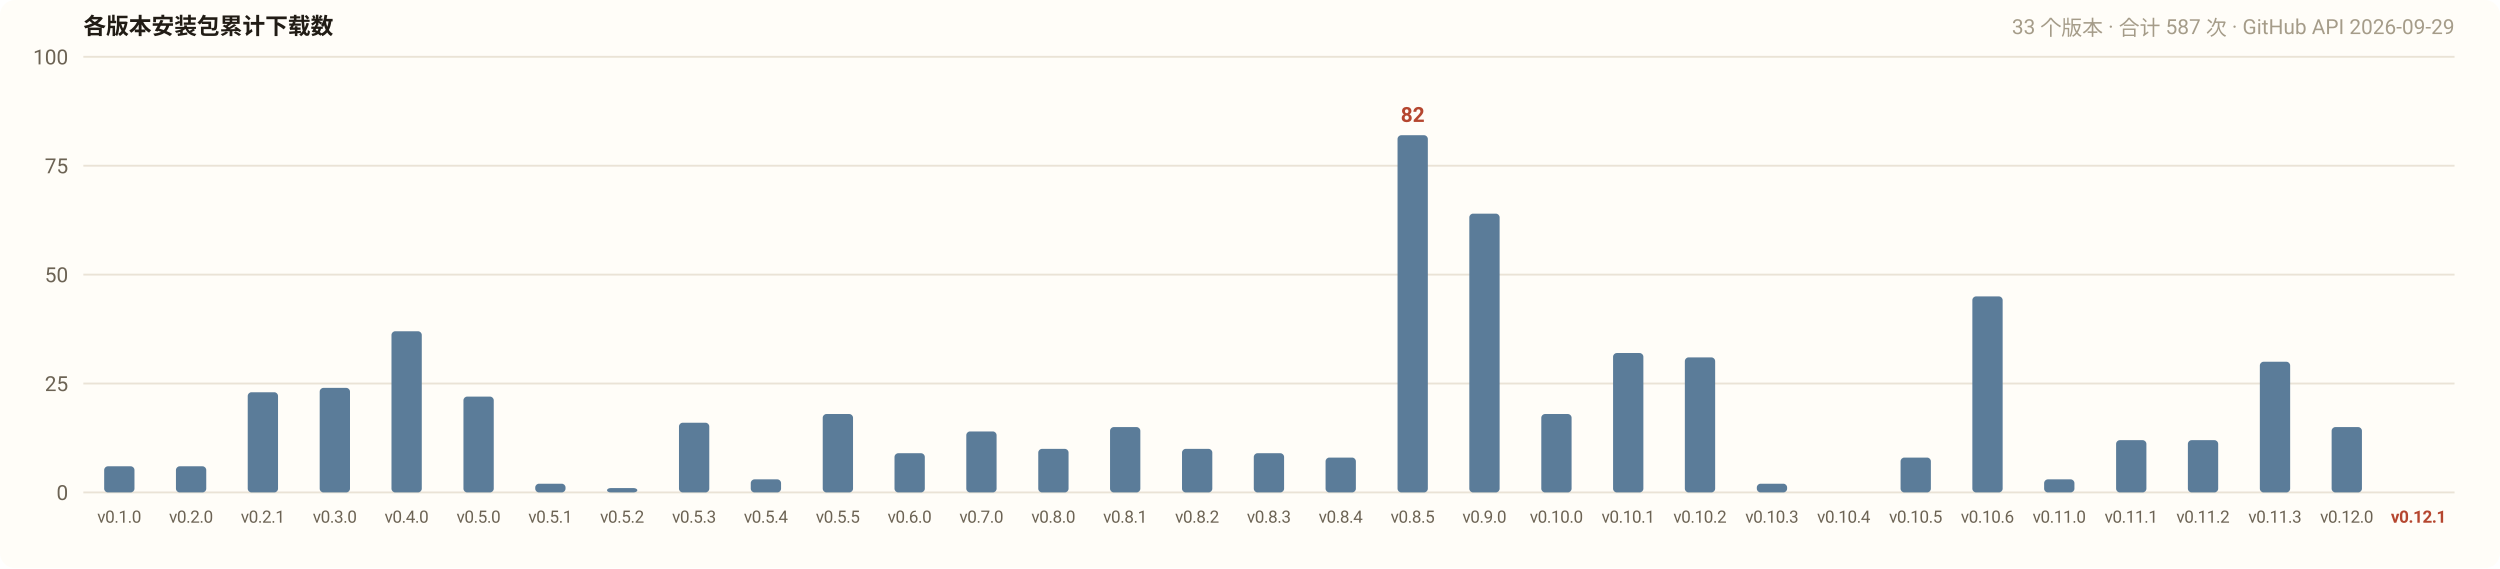
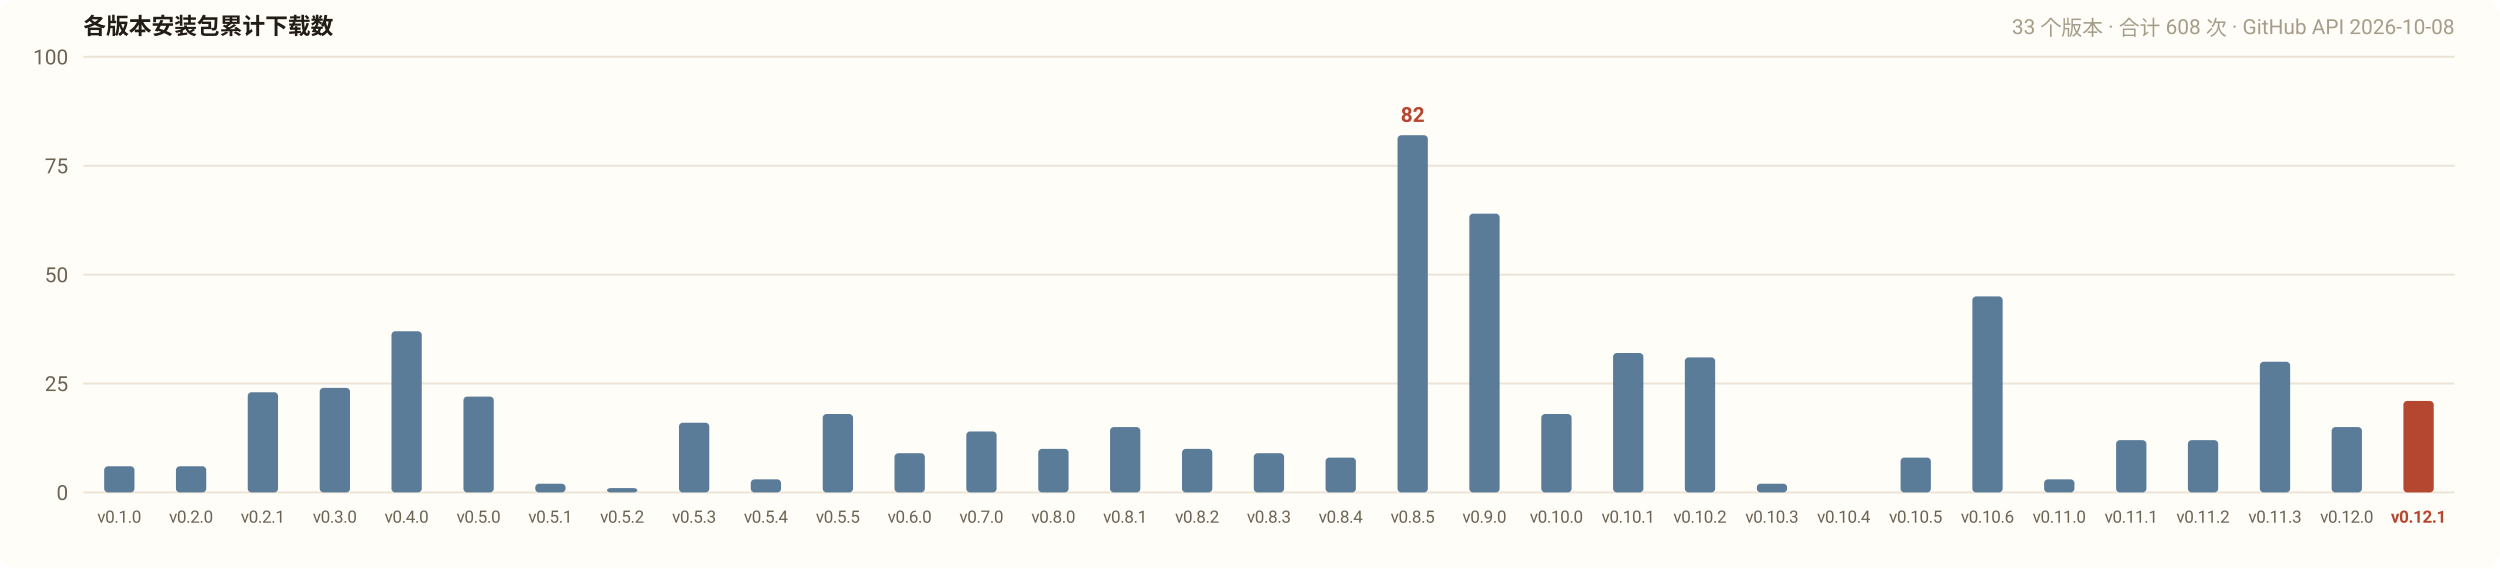
<svg xmlns="http://www.w3.org/2000/svg" viewBox="0 0 1320 300" width="1320" height="300" role="img" aria-labelledby="dlTitle dlDesc">
  <rect width="1320" height="300" rx="8" fill="#fffdf8" />
  <text x="44" y="18" font-size="12" font-weight="600" font-family="ui-sans-serif,-apple-system,&quot;Segoe UI&quot;,Roboto,&quot;Helvetica Neue&quot;,sans-serif" fill="#211c15">各版本安装包累计下载数</text>
-   <text x="1296" y="18" text-anchor="end" font-size="11" font-family="ui-sans-serif,-apple-system,&quot;Segoe UI&quot;,Roboto,&quot;Helvetica Neue&quot;,sans-serif" fill="#a59c89">33 个版本 · 合计 587 次 · GitHub API 2026-09-29</text>
+   <text x="1296" y="18" text-anchor="end" font-size="11" font-family="ui-sans-serif,-apple-system,&quot;Segoe UI&quot;,Roboto,&quot;Helvetica Neue&quot;,sans-serif" fill="#a59c89">33 个版本 · 合计 608 次 · GitHub API 2026-10-08</text>
  <line x1="44" y1="260.0" x2="1296" y2="260.0" stroke="#eae3d6" stroke-width="1" />
  <text x="36" y="264.0" text-anchor="end" font-size="11" font-family="ui-sans-serif,-apple-system,&quot;Segoe UI&quot;,Roboto,&quot;Helvetica Neue&quot;,sans-serif" fill="#6c6354">0</text>
  <line x1="44" y1="202.5" x2="1296" y2="202.5" stroke="#eae3d6" stroke-width="1" />
  <text x="36" y="206.5" text-anchor="end" font-size="11" font-family="ui-sans-serif,-apple-system,&quot;Segoe UI&quot;,Roboto,&quot;Helvetica Neue&quot;,sans-serif" fill="#6c6354">25</text>
  <line x1="44" y1="145.0" x2="1296" y2="145.0" stroke="#eae3d6" stroke-width="1" />
  <text x="36" y="149.0" text-anchor="end" font-size="11" font-family="ui-sans-serif,-apple-system,&quot;Segoe UI&quot;,Roboto,&quot;Helvetica Neue&quot;,sans-serif" fill="#6c6354">50</text>
  <line x1="44" y1="87.5" x2="1296" y2="87.5" stroke="#eae3d6" stroke-width="1" />
  <text x="36" y="91.5" text-anchor="end" font-size="11" font-family="ui-sans-serif,-apple-system,&quot;Segoe UI&quot;,Roboto,&quot;Helvetica Neue&quot;,sans-serif" fill="#6c6354">75</text>
  <line x1="44" y1="30.0" x2="1296" y2="30.0" stroke="#eae3d6" stroke-width="1" />
  <text x="36" y="34.0" text-anchor="end" font-size="11" font-family="ui-sans-serif,-apple-system,&quot;Segoe UI&quot;,Roboto,&quot;Helvetica Neue&quot;,sans-serif" fill="#6c6354">100</text>
  <rect x="55.0" y="246.2" width="16.0" height="13.8" rx="2" fill="#5b7c99" />
  <rect x="92.9" y="246.2" width="16.0" height="13.8" rx="2" fill="#5b7c99" />
  <rect x="130.8" y="207.1" width="16.0" height="52.9" rx="2" fill="#5b7c99" />
  <rect x="168.8" y="204.8" width="16.0" height="55.2" rx="2" fill="#5b7c99" />
  <rect x="206.7" y="174.9" width="16.0" height="85.1" rx="2" fill="#5b7c99" />
  <rect x="244.7" y="209.4" width="16.0" height="50.6" rx="2" fill="#5b7c99" />
  <rect x="282.6" y="255.4" width="16.0" height="4.6" rx="2" fill="#5b7c99" />
  <rect x="320.5" y="257.7" width="16.0" height="2.3" rx="2" fill="#5b7c99" />
  <rect x="358.5" y="223.2" width="16.0" height="36.8" rx="2" fill="#5b7c99" />
  <rect x="396.4" y="253.1" width="16.0" height="6.9" rx="2" fill="#5b7c99" />
  <rect x="434.4" y="218.6" width="16.0" height="41.4" rx="2" fill="#5b7c99" />
  <rect x="472.3" y="239.3" width="16.0" height="20.7" rx="2" fill="#5b7c99" />
  <rect x="510.2" y="227.8" width="16.0" height="32.2" rx="2" fill="#5b7c99" />
  <rect x="548.2" y="237.0" width="16.0" height="23.0" rx="2" fill="#5b7c99" />
  <rect x="586.1" y="225.5" width="16.0" height="34.5" rx="2" fill="#5b7c99" />
  <rect x="624.1" y="237.0" width="16.0" height="23.0" rx="2" fill="#5b7c99" />
  <rect x="662.0" y="239.3" width="16.0" height="20.7" rx="2" fill="#5b7c99" />
  <rect x="699.9" y="241.6" width="16.0" height="18.4" rx="2" fill="#5b7c99" />
  <rect x="737.9" y="71.4" width="16.0" height="188.6" rx="2" fill="#5b7c99" />
  <rect x="775.8" y="112.8" width="16.0" height="147.2" rx="2" fill="#5b7c99" />
  <rect x="813.8" y="218.6" width="16.0" height="41.4" rx="2" fill="#5b7c99" />
  <rect x="851.7" y="186.4" width="16.0" height="73.6" rx="2" fill="#5b7c99" />
  <rect x="889.6" y="188.7" width="16.0" height="71.3" rx="2" fill="#5b7c99" />
  <rect x="927.6" y="255.4" width="16.0" height="4.6" rx="2" fill="#5b7c99" />
  <rect x="965.5" y="260.0" width="16.0" height="0.0" rx="2" fill="#5b7c99" />
  <rect x="1003.5" y="241.6" width="16.0" height="18.4" rx="2" fill="#5b7c99" />
  <rect x="1041.4" y="156.5" width="16.0" height="103.5" rx="2" fill="#5b7c99" />
  <rect x="1079.3" y="253.1" width="16.0" height="6.9" rx="2" fill="#5b7c99" />
  <rect x="1117.3" y="232.4" width="16.0" height="27.6" rx="2" fill="#5b7c99" />
  <rect x="1155.2" y="232.4" width="16.0" height="27.6" rx="2" fill="#5b7c99" />
  <rect x="1193.2" y="191.0" width="16.0" height="69.0" rx="2" fill="#5b7c99" />
  <rect x="1231.1" y="225.5" width="16.0" height="34.5" rx="2" fill="#5b7c99" />
-   <rect x="1269.0" y="260.0" width="16.0" height="0.0" rx="2" fill="#b5462f" />
+   <rect x="1269.0" y="211.7" width="16.0" height="48.3" rx="2" fill="#b5462f" />
  <text x="745.9" y="64.4" text-anchor="middle" font-size="11" font-weight="600" font-family="ui-sans-serif,-apple-system,&quot;Segoe UI&quot;,Roboto,&quot;Helvetica Neue&quot;,sans-serif" fill="#b5462f">82</text>
  <text x="63.0" y="276" text-anchor="middle" font-size="9" font-weight="400" font-family="ui-sans-serif,-apple-system,&quot;Segoe UI&quot;,Roboto,&quot;Helvetica Neue&quot;,sans-serif" fill="#6c6354" letter-spacing="-0.2">v0.1.0</text>
  <text x="100.9" y="276" text-anchor="middle" font-size="9" font-weight="400" font-family="ui-sans-serif,-apple-system,&quot;Segoe UI&quot;,Roboto,&quot;Helvetica Neue&quot;,sans-serif" fill="#6c6354" letter-spacing="-0.2">v0.2.0</text>
  <text x="138.8" y="276" text-anchor="middle" font-size="9" font-weight="400" font-family="ui-sans-serif,-apple-system,&quot;Segoe UI&quot;,Roboto,&quot;Helvetica Neue&quot;,sans-serif" fill="#6c6354" letter-spacing="-0.2">v0.2.1</text>
  <text x="176.8" y="276" text-anchor="middle" font-size="9" font-weight="400" font-family="ui-sans-serif,-apple-system,&quot;Segoe UI&quot;,Roboto,&quot;Helvetica Neue&quot;,sans-serif" fill="#6c6354" letter-spacing="-0.2">v0.3.0</text>
  <text x="214.7" y="276" text-anchor="middle" font-size="9" font-weight="400" font-family="ui-sans-serif,-apple-system,&quot;Segoe UI&quot;,Roboto,&quot;Helvetica Neue&quot;,sans-serif" fill="#6c6354" letter-spacing="-0.2">v0.4.0</text>
  <text x="252.7" y="276" text-anchor="middle" font-size="9" font-weight="400" font-family="ui-sans-serif,-apple-system,&quot;Segoe UI&quot;,Roboto,&quot;Helvetica Neue&quot;,sans-serif" fill="#6c6354" letter-spacing="-0.2">v0.5.0</text>
  <text x="290.6" y="276" text-anchor="middle" font-size="9" font-weight="400" font-family="ui-sans-serif,-apple-system,&quot;Segoe UI&quot;,Roboto,&quot;Helvetica Neue&quot;,sans-serif" fill="#6c6354" letter-spacing="-0.2">v0.5.1</text>
  <text x="328.5" y="276" text-anchor="middle" font-size="9" font-weight="400" font-family="ui-sans-serif,-apple-system,&quot;Segoe UI&quot;,Roboto,&quot;Helvetica Neue&quot;,sans-serif" fill="#6c6354" letter-spacing="-0.2">v0.5.2</text>
  <text x="366.5" y="276" text-anchor="middle" font-size="9" font-weight="400" font-family="ui-sans-serif,-apple-system,&quot;Segoe UI&quot;,Roboto,&quot;Helvetica Neue&quot;,sans-serif" fill="#6c6354" letter-spacing="-0.2">v0.5.3</text>
  <text x="404.4" y="276" text-anchor="middle" font-size="9" font-weight="400" font-family="ui-sans-serif,-apple-system,&quot;Segoe UI&quot;,Roboto,&quot;Helvetica Neue&quot;,sans-serif" fill="#6c6354" letter-spacing="-0.2">v0.5.4</text>
  <text x="442.4" y="276" text-anchor="middle" font-size="9" font-weight="400" font-family="ui-sans-serif,-apple-system,&quot;Segoe UI&quot;,Roboto,&quot;Helvetica Neue&quot;,sans-serif" fill="#6c6354" letter-spacing="-0.2">v0.5.5</text>
  <text x="480.3" y="276" text-anchor="middle" font-size="9" font-weight="400" font-family="ui-sans-serif,-apple-system,&quot;Segoe UI&quot;,Roboto,&quot;Helvetica Neue&quot;,sans-serif" fill="#6c6354" letter-spacing="-0.2">v0.6.0</text>
  <text x="518.2" y="276" text-anchor="middle" font-size="9" font-weight="400" font-family="ui-sans-serif,-apple-system,&quot;Segoe UI&quot;,Roboto,&quot;Helvetica Neue&quot;,sans-serif" fill="#6c6354" letter-spacing="-0.2">v0.7.0</text>
  <text x="556.2" y="276" text-anchor="middle" font-size="9" font-weight="400" font-family="ui-sans-serif,-apple-system,&quot;Segoe UI&quot;,Roboto,&quot;Helvetica Neue&quot;,sans-serif" fill="#6c6354" letter-spacing="-0.2">v0.8.0</text>
  <text x="594.1" y="276" text-anchor="middle" font-size="9" font-weight="400" font-family="ui-sans-serif,-apple-system,&quot;Segoe UI&quot;,Roboto,&quot;Helvetica Neue&quot;,sans-serif" fill="#6c6354" letter-spacing="-0.2">v0.8.1</text>
  <text x="632.1" y="276" text-anchor="middle" font-size="9" font-weight="400" font-family="ui-sans-serif,-apple-system,&quot;Segoe UI&quot;,Roboto,&quot;Helvetica Neue&quot;,sans-serif" fill="#6c6354" letter-spacing="-0.2">v0.8.2</text>
  <text x="670.0" y="276" text-anchor="middle" font-size="9" font-weight="400" font-family="ui-sans-serif,-apple-system,&quot;Segoe UI&quot;,Roboto,&quot;Helvetica Neue&quot;,sans-serif" fill="#6c6354" letter-spacing="-0.2">v0.8.3</text>
  <text x="707.9" y="276" text-anchor="middle" font-size="9" font-weight="400" font-family="ui-sans-serif,-apple-system,&quot;Segoe UI&quot;,Roboto,&quot;Helvetica Neue&quot;,sans-serif" fill="#6c6354" letter-spacing="-0.2">v0.8.4</text>
  <text x="745.9" y="276" text-anchor="middle" font-size="9" font-weight="400" font-family="ui-sans-serif,-apple-system,&quot;Segoe UI&quot;,Roboto,&quot;Helvetica Neue&quot;,sans-serif" fill="#6c6354" letter-spacing="-0.2">v0.8.5</text>
  <text x="783.8" y="276" text-anchor="middle" font-size="9" font-weight="400" font-family="ui-sans-serif,-apple-system,&quot;Segoe UI&quot;,Roboto,&quot;Helvetica Neue&quot;,sans-serif" fill="#6c6354" letter-spacing="-0.2">v0.9.0</text>
  <text x="821.8" y="276" text-anchor="middle" font-size="9" font-weight="400" font-family="ui-sans-serif,-apple-system,&quot;Segoe UI&quot;,Roboto,&quot;Helvetica Neue&quot;,sans-serif" fill="#6c6354" letter-spacing="-0.2">v0.10.0</text>
  <text x="859.7" y="276" text-anchor="middle" font-size="9" font-weight="400" font-family="ui-sans-serif,-apple-system,&quot;Segoe UI&quot;,Roboto,&quot;Helvetica Neue&quot;,sans-serif" fill="#6c6354" letter-spacing="-0.2">v0.10.1</text>
  <text x="897.6" y="276" text-anchor="middle" font-size="9" font-weight="400" font-family="ui-sans-serif,-apple-system,&quot;Segoe UI&quot;,Roboto,&quot;Helvetica Neue&quot;,sans-serif" fill="#6c6354" letter-spacing="-0.2">v0.10.2</text>
  <text x="935.6" y="276" text-anchor="middle" font-size="9" font-weight="400" font-family="ui-sans-serif,-apple-system,&quot;Segoe UI&quot;,Roboto,&quot;Helvetica Neue&quot;,sans-serif" fill="#6c6354" letter-spacing="-0.2">v0.10.3</text>
  <text x="973.5" y="276" text-anchor="middle" font-size="9" font-weight="400" font-family="ui-sans-serif,-apple-system,&quot;Segoe UI&quot;,Roboto,&quot;Helvetica Neue&quot;,sans-serif" fill="#6c6354" letter-spacing="-0.2">v0.10.4</text>
  <text x="1011.5" y="276" text-anchor="middle" font-size="9" font-weight="400" font-family="ui-sans-serif,-apple-system,&quot;Segoe UI&quot;,Roboto,&quot;Helvetica Neue&quot;,sans-serif" fill="#6c6354" letter-spacing="-0.2">v0.10.5</text>
  <text x="1049.4" y="276" text-anchor="middle" font-size="9" font-weight="400" font-family="ui-sans-serif,-apple-system,&quot;Segoe UI&quot;,Roboto,&quot;Helvetica Neue&quot;,sans-serif" fill="#6c6354" letter-spacing="-0.2">v0.10.6</text>
  <text x="1087.3" y="276" text-anchor="middle" font-size="9" font-weight="400" font-family="ui-sans-serif,-apple-system,&quot;Segoe UI&quot;,Roboto,&quot;Helvetica Neue&quot;,sans-serif" fill="#6c6354" letter-spacing="-0.2">v0.11.0</text>
  <text x="1125.3" y="276" text-anchor="middle" font-size="9" font-weight="400" font-family="ui-sans-serif,-apple-system,&quot;Segoe UI&quot;,Roboto,&quot;Helvetica Neue&quot;,sans-serif" fill="#6c6354" letter-spacing="-0.2">v0.11.1</text>
  <text x="1163.2" y="276" text-anchor="middle" font-size="9" font-weight="400" font-family="ui-sans-serif,-apple-system,&quot;Segoe UI&quot;,Roboto,&quot;Helvetica Neue&quot;,sans-serif" fill="#6c6354" letter-spacing="-0.2">v0.11.2</text>
  <text x="1201.2" y="276" text-anchor="middle" font-size="9" font-weight="400" font-family="ui-sans-serif,-apple-system,&quot;Segoe UI&quot;,Roboto,&quot;Helvetica Neue&quot;,sans-serif" fill="#6c6354" letter-spacing="-0.2">v0.11.3</text>
  <text x="1239.1" y="276" text-anchor="middle" font-size="9" font-weight="400" font-family="ui-sans-serif,-apple-system,&quot;Segoe UI&quot;,Roboto,&quot;Helvetica Neue&quot;,sans-serif" fill="#6c6354" letter-spacing="-0.2">v0.12.0</text>
  <text x="1277.0" y="276" text-anchor="middle" font-size="9" font-weight="600" font-family="ui-sans-serif,-apple-system,&quot;Segoe UI&quot;,Roboto,&quot;Helvetica Neue&quot;,sans-serif" fill="#b5462f" letter-spacing="-0.2">v0.12.1</text>
</svg>
